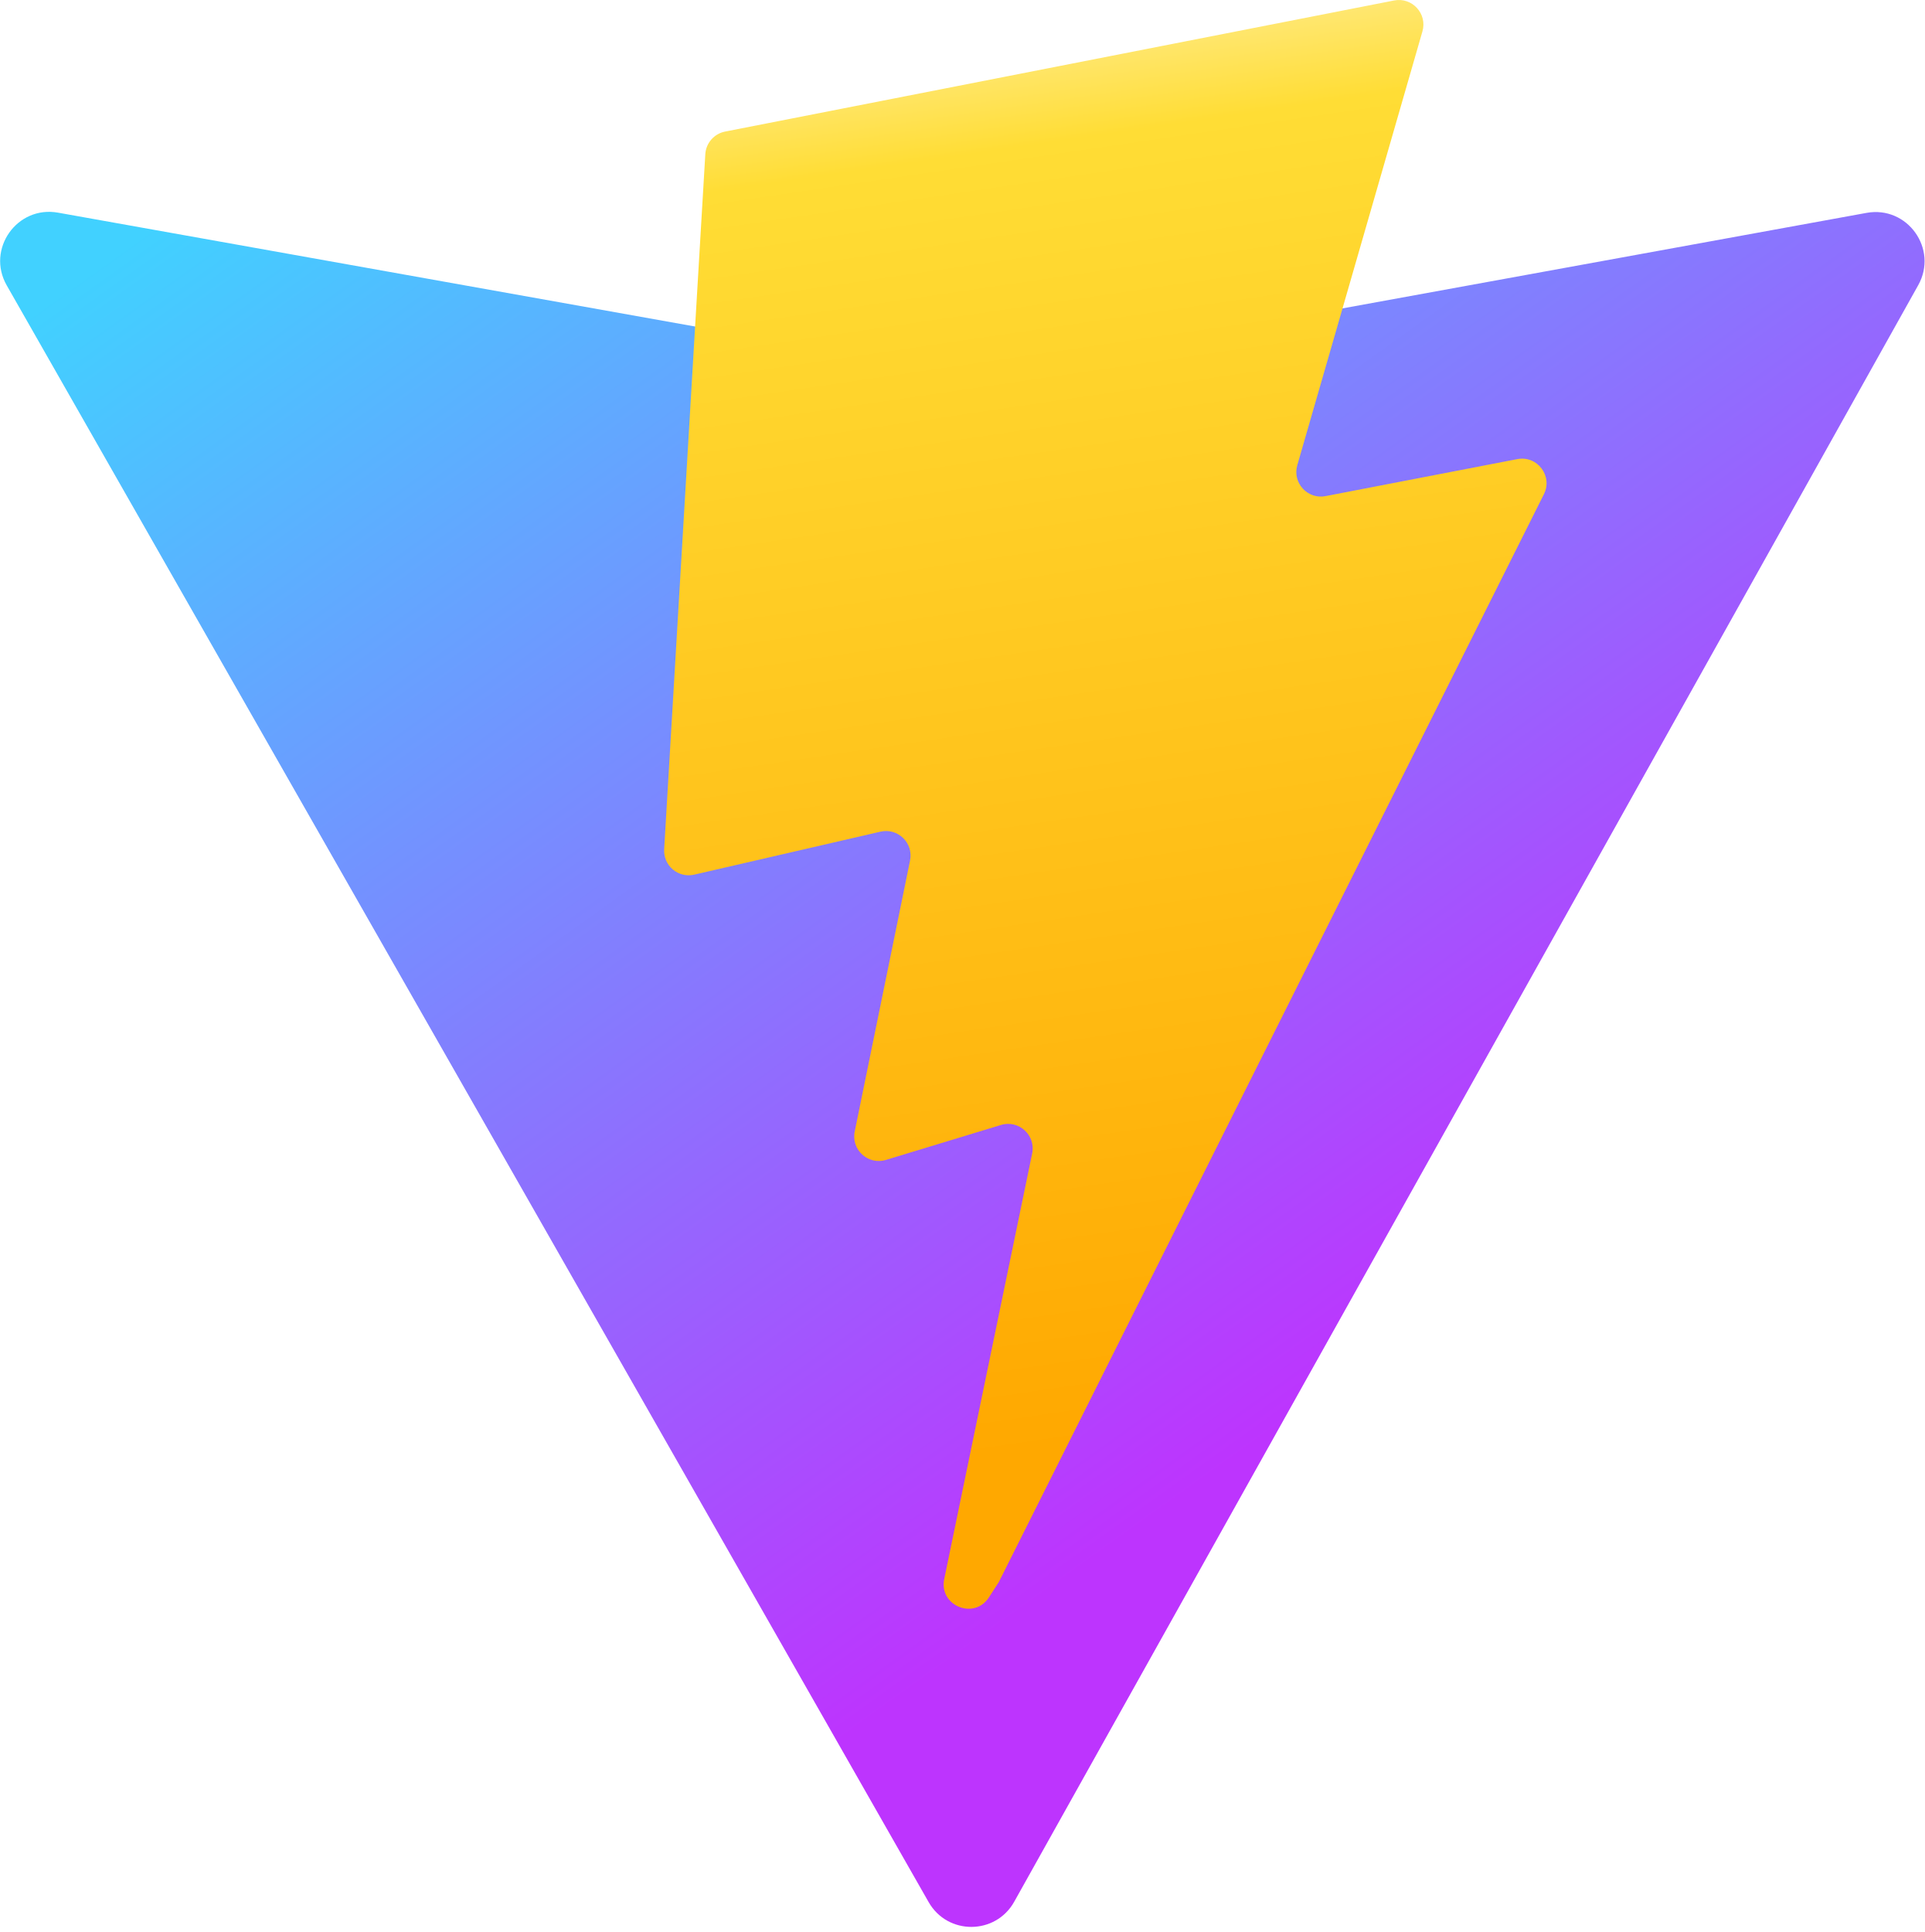
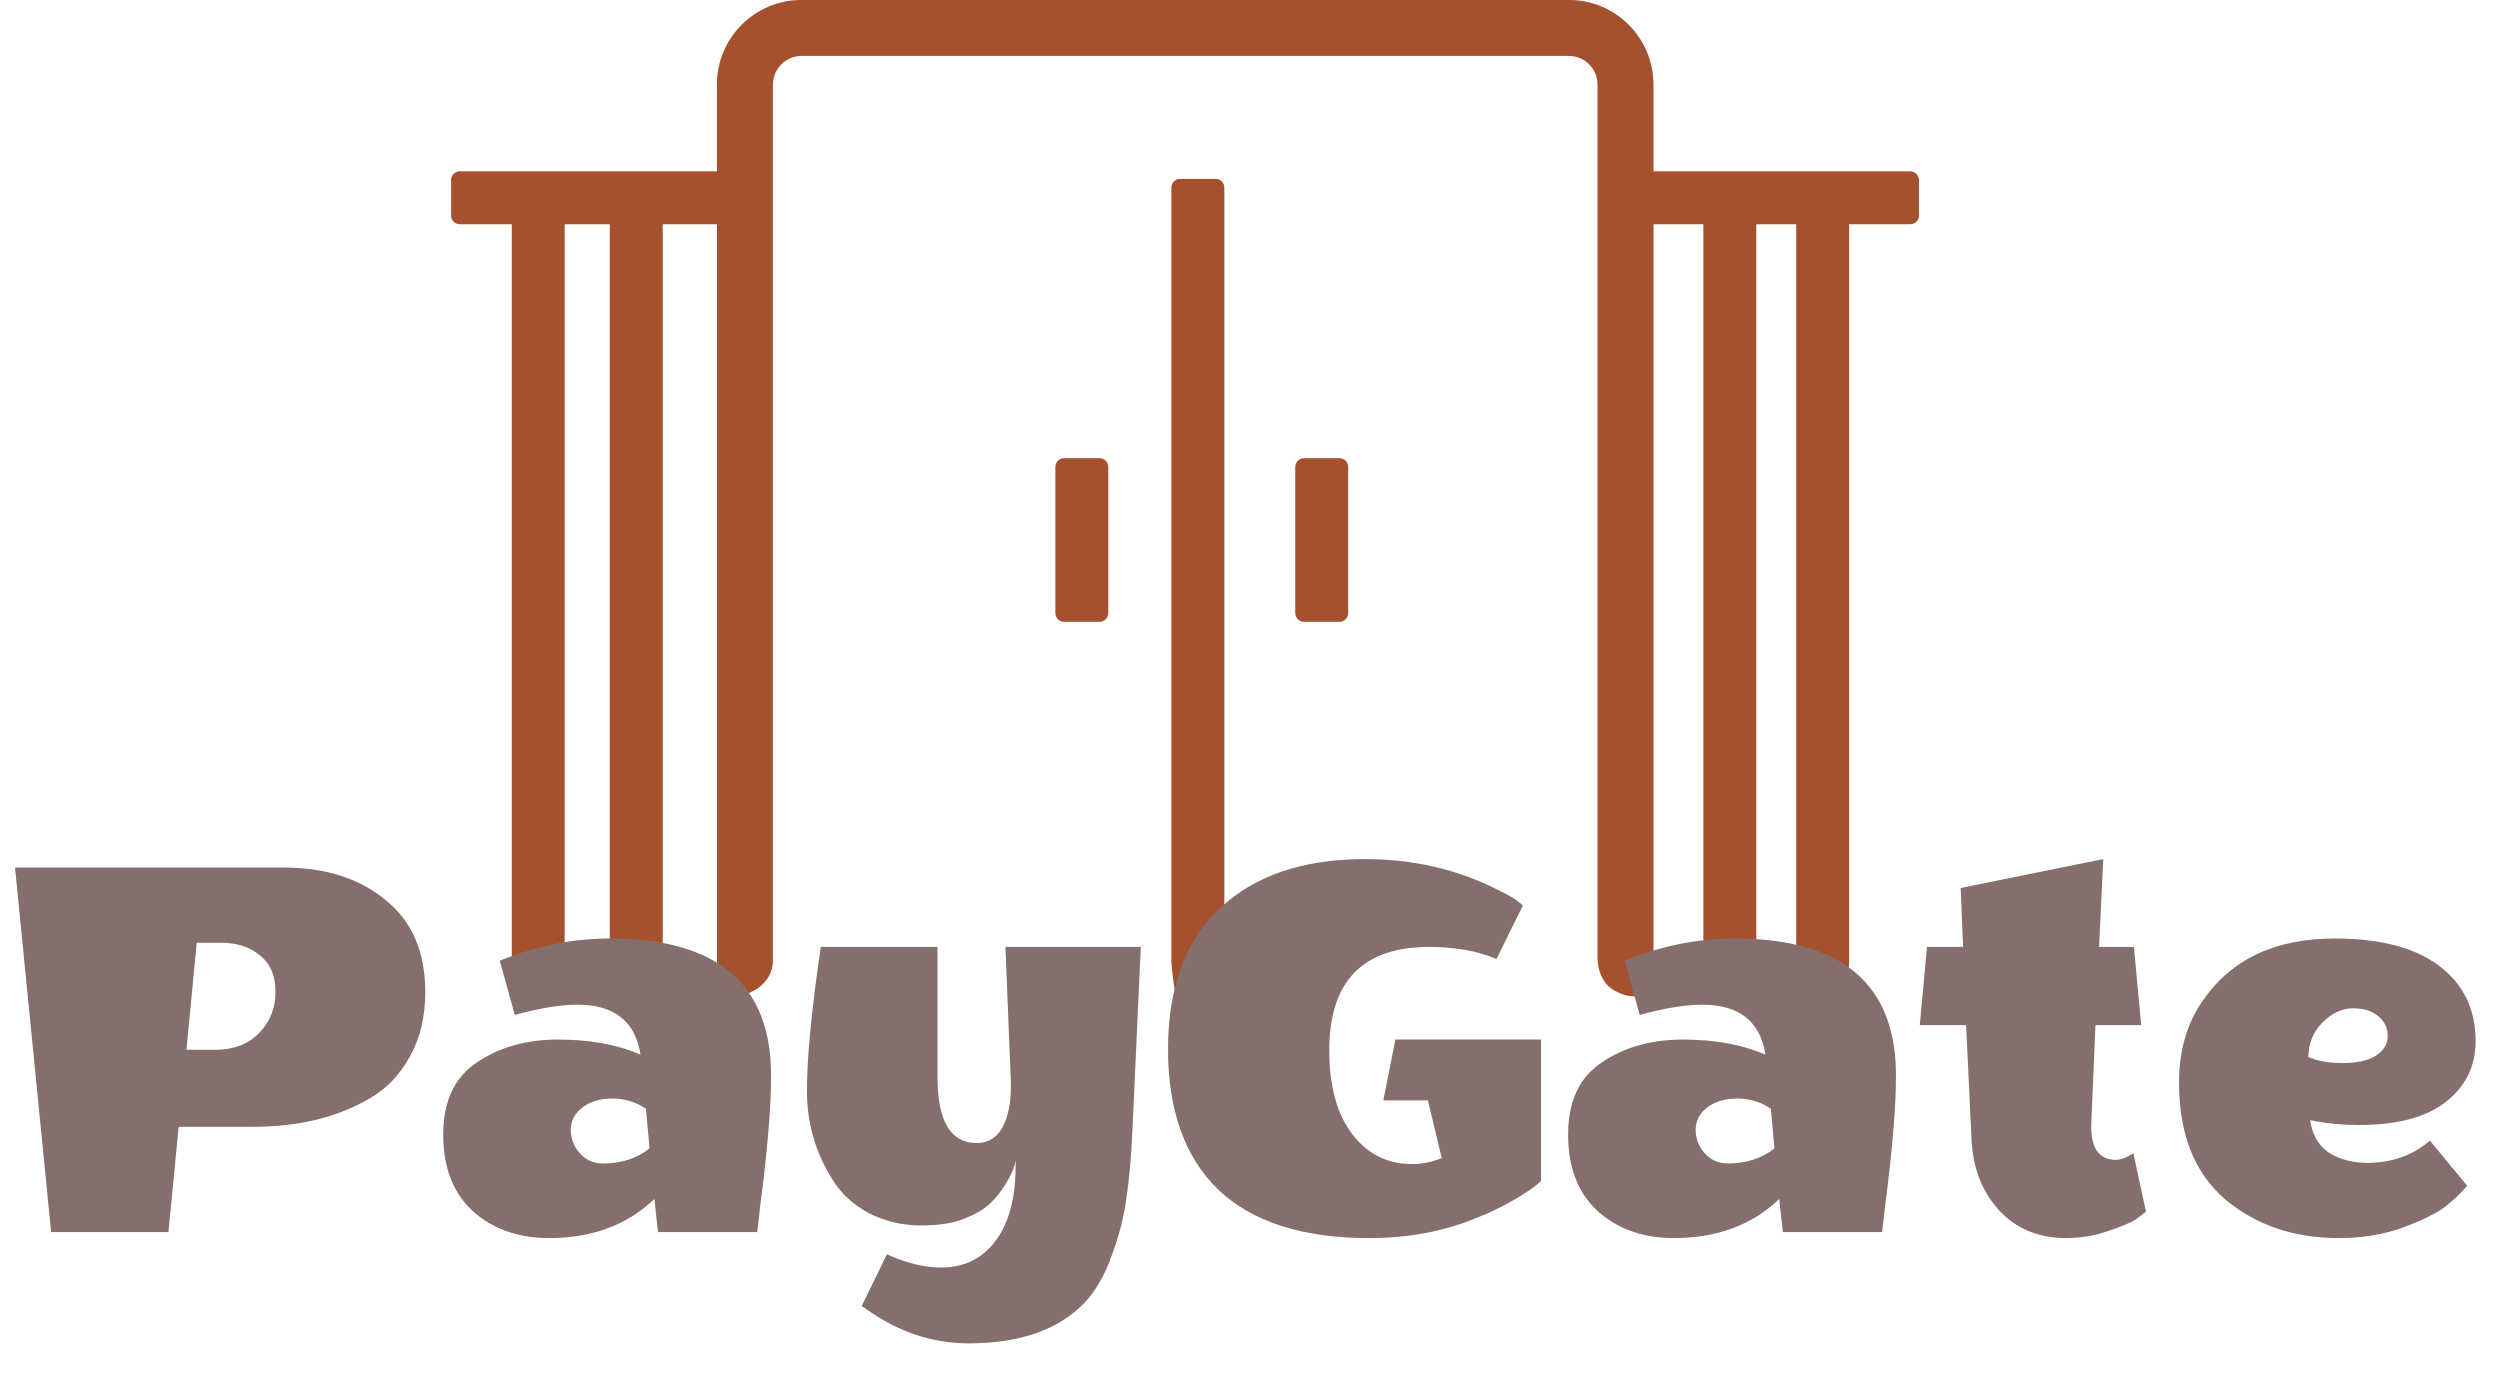
- <svg xmlns="http://www.w3.org/2000/svg" aria-hidden="true" role="img" class="iconify iconify--logos" width="31.88" height="32" preserveAspectRatio="xMidYMid meet" viewBox="0 0 256 257">
-   <defs>
-     <linearGradient id="IconifyId1813088fe1fbc01fb466" x1="-.828%" x2="57.636%" y1="7.652%" y2="78.411%">
-       <stop offset="0%" stop-color="#41D1FF" />
-       <stop offset="100%" stop-color="#BD34FE" />
-     </linearGradient>
-     <linearGradient id="IconifyId1813088fe1fbc01fb467" x1="43.376%" x2="50.316%" y1="2.242%" y2="89.03%">
-       <stop offset="0%" stop-color="#FFEA83" />
-       <stop offset="8.333%" stop-color="#FFDD35" />
-       <stop offset="100%" stop-color="#FFA800" />
-     </linearGradient>
-   </defs>
-   <path fill="url(#IconifyId1813088fe1fbc01fb466)" d="M255.153 37.938L134.897 252.976c-2.483 4.44-8.862 4.466-11.382.048L.875 37.958c-2.746-4.814 1.371-10.646 6.827-9.67l120.385 21.517a6.537 6.537 0 0 0 2.322-.004l117.867-21.483c5.438-.991 9.574 4.796 6.877 9.62Z" />
-   <path fill="url(#IconifyId1813088fe1fbc01fb467)" d="M185.432.063L96.44 17.501a3.268 3.268 0 0 0-2.634 3.014l-5.474 92.456a3.268 3.268 0 0 0 3.997 3.378l24.777-5.718c2.318-.535 4.413 1.507 3.936 3.838l-7.361 36.047c-.495 2.426 1.782 4.5 4.151 3.78l15.304-4.649c2.372-.72 4.652 1.36 4.15 3.788l-11.698 56.621c-.732 3.542 3.979 5.473 5.943 2.437l1.313-2.028l72.516-144.72c1.215-2.423-.88-5.186-3.54-4.672l-25.505 4.922c-2.396.462-4.435-1.77-3.759-4.114l16.646-57.705c.677-2.35-1.37-4.583-3.769-4.113Z" />
+ <svg xmlns="http://www.w3.org/2000/svg" width="133" height="74" viewBox="0 0 133 74" fill="none">
+   <path d="M64.672 9.519H62.78C62.529 9.519 62.321 9.725 62.321 9.977V51.136C62.321 51.387 62.528 53.5 62.78 53.5H64.672C64.925 53.5 65.131 51.388 65.131 51.136V9.977C65.131 9.726 64.925 9.519 64.672 9.519ZM71.262 24.381H69.37C69.118 24.381 68.911 24.588 68.911 24.839V32.619C68.911 32.87 69.117 33.078 69.37 33.078H71.262C71.515 33.078 71.72 32.87 71.72 32.619V24.839C71.72 24.588 71.515 24.381 71.262 24.381ZM101.625 9.119H87.961V4.5C87.961 2.014 85.947 -8.18413e-06 83.46 -8.18413e-06H42.643C40.156 0.001 38.142 2.015 38.142 4.5V9.119H24.458C24.207 9.119 24 9.325 24 9.577V11.469C24 11.722 24.207 11.927 24.458 11.927H27.229V51.136C27.229 51.387 27.435 51.594 27.687 51.594H29.579C29.832 51.594 30.037 51.388 30.037 51.136V11.927H32.443V51.136C32.443 51.387 32.65 51.594 32.902 51.594H34.794C35.047 51.594 35.253 51.388 35.253 51.136V11.927H38.145V52.178L39.5 53L40.077 52.712C40.355 52.573 40.596 52.369 40.781 52.119C40.999 51.823 41.117 51.465 41.117 51.097V4.5C41.118 3.656 41.801 2.973 42.646 2.973H83.463C84.307 2.973 84.991 3.656 84.992 4.5V50.961C84.992 51.344 85.086 51.722 85.266 52.06C85.418 52.346 85.656 52.578 85.946 52.723L86.128 52.814C86.373 52.936 86.642 53 86.915 53H87.964V11.927H90.624V51.136C90.624 51.387 90.831 51.594 91.082 51.594H92.974C93.227 51.594 93.431 51.388 93.431 51.136V11.927H95.563V51.136C95.563 51.387 95.77 53.5 96.021 53.5H97.913C98.166 53.5 98.371 51.388 98.371 51.136V11.927H101.628C101.881 11.927 102.087 11.722 102.087 11.469V9.577C102.084 9.325 101.877 9.119 101.625 9.119ZM58.5 24.381H56.608C56.356 24.381 56.149 24.588 56.149 24.839V32.619C56.149 32.87 56.356 33.078 56.608 33.078H58.5C58.753 33.078 58.958 32.87 58.958 32.619V24.839C58.958 24.588 58.753 24.381 58.5 24.381Z" fill="#FE7339" />
+   <path d="M64.672 9.519H62.78C62.529 9.519 62.321 9.725 62.321 9.977V51.136C62.321 51.387 62.528 53.5 62.78 53.5H64.672C64.925 53.5 65.131 51.388 65.131 51.136V9.977C65.131 9.726 64.925 9.519 64.672 9.519ZM71.262 24.381H69.37C69.118 24.381 68.911 24.588 68.911 24.839V32.619C68.911 32.87 69.117 33.078 69.37 33.078H71.262C71.515 33.078 71.72 32.87 71.72 32.619V24.839C71.72 24.588 71.515 24.381 71.262 24.381ZM101.625 9.119H87.961V4.5C87.961 2.014 85.947 -8.18413e-06 83.46 -8.18413e-06H42.643C40.156 0.001 38.142 2.015 38.142 4.5V9.119H24.458C24.207 9.119 24 9.325 24 9.577V11.469C24 11.722 24.207 11.927 24.458 11.927H27.229V51.136C27.229 51.387 27.435 51.594 27.687 51.594H29.579C29.832 51.594 30.037 51.388 30.037 51.136V11.927H32.443V51.136C32.443 51.387 32.65 51.594 32.902 51.594H34.794C35.047 51.594 35.253 51.388 35.253 51.136V11.927H38.145V52.178L39.5 53L40.077 52.712C40.355 52.573 40.596 52.369 40.781 52.119C40.999 51.823 41.117 51.465 41.117 51.097V4.5C41.118 3.656 41.801 2.973 42.646 2.973H83.463C84.307 2.973 84.991 3.656 84.992 4.5V50.961C84.992 51.344 85.086 51.722 85.266 52.06C85.418 52.346 85.656 52.578 85.946 52.723L86.128 52.814C86.373 52.936 86.642 53 86.915 53H87.964V11.927H90.624V51.136C90.624 51.387 90.831 51.594 91.082 51.594H92.974C93.227 51.594 93.431 51.388 93.431 51.136V11.927H95.563V51.136C95.563 51.387 95.77 53.5 96.021 53.5H97.913C98.166 53.5 98.371 51.388 98.371 51.136V11.927H101.628C101.881 11.927 102.087 11.722 102.087 11.469V9.577C102.084 9.325 101.877 9.119 101.625 9.119ZM58.5 24.381H56.608C56.356 24.381 56.149 24.588 56.149 24.839V32.619C56.149 32.87 56.356 33.078 56.608 33.078H58.5C58.753 33.078 58.958 32.87 58.958 32.619V24.839C58.958 24.588 58.753 24.381 58.5 24.381Z" fill="#271F1F" fill-opacity="0.3" />
+   <path d="M64.672 9.519H62.78C62.529 9.519 62.321 9.725 62.321 9.977V51.136C62.321 51.387 62.528 53.5 62.78 53.5H64.672C64.925 53.5 65.131 51.388 65.131 51.136V9.977C65.131 9.726 64.925 9.519 64.672 9.519ZM71.262 24.381H69.37C69.118 24.381 68.911 24.588 68.911 24.839V32.619C68.911 32.87 69.117 33.078 69.37 33.078H71.262C71.515 33.078 71.72 32.87 71.72 32.619V24.839C71.72 24.588 71.515 24.381 71.262 24.381ZM101.625 9.119H87.961V4.5C87.961 2.014 85.947 -8.18413e-06 83.46 -8.18413e-06H42.643C40.156 0.001 38.142 2.015 38.142 4.5V9.119H24.458C24.207 9.119 24 9.325 24 9.577V11.469C24 11.722 24.207 11.927 24.458 11.927H27.229V51.136C27.229 51.387 27.435 51.594 27.687 51.594H29.579C29.832 51.594 30.037 51.388 30.037 51.136V11.927H32.443V51.136C32.443 51.387 32.65 51.594 32.902 51.594H34.794C35.047 51.594 35.253 51.388 35.253 51.136V11.927H38.145V52.178L39.5 53L40.077 52.712C40.355 52.573 40.596 52.369 40.781 52.119C40.999 51.823 41.117 51.465 41.117 51.097V4.5C41.118 3.656 41.801 2.973 42.646 2.973H83.463C84.307 2.973 84.991 3.656 84.992 4.5V50.961C84.992 51.344 85.086 51.722 85.266 52.06C85.418 52.346 85.656 52.578 85.946 52.723L86.128 52.814C86.373 52.936 86.642 53 86.915 53H87.964V11.927H90.624V51.136C90.624 51.387 90.831 51.594 91.082 51.594H92.974C93.227 51.594 93.431 51.388 93.431 51.136V11.927H95.563V51.136C95.563 51.387 95.77 53.5 96.021 53.5H97.913C98.166 53.5 98.371 51.388 98.371 51.136V11.927H101.628C101.881 11.927 102.087 11.722 102.087 11.469V9.577C102.084 9.325 101.877 9.119 101.625 9.119ZM58.5 24.381H56.608C56.356 24.381 56.149 24.588 56.149 24.839V32.619C56.149 32.87 56.356 33.078 56.608 33.078H58.5C58.753 33.078 58.958 32.87 58.958 32.619V24.839C58.958 24.588 58.753 24.381 58.5 24.381Z" fill="#271F1F" fill-opacity="0.15" />
+   <path d="M11.456 55.849C12.437 55.849 13.216 55.55 13.792 54.953C14.368 54.356 14.656 53.63 14.656 52.777C14.656 51.902 14.379 51.252 13.824 50.825C13.291 50.377 12.597 50.153 11.744 50.153H10.464L9.92 55.849H11.456ZM13.472 59.945H9.504L8.96 65.545H2.72L0.8 46.153H15.072C17.312 46.153 19.125 46.729 20.512 47.881C21.92 49.012 22.624 50.644 22.624 52.777C22.624 54.078 22.357 55.209 21.824 56.169C21.312 57.129 20.608 57.876 19.712 58.409C17.984 59.433 15.904 59.945 13.472 59.945ZM29.213 65.865C27.571 65.865 26.216 65.385 25.149 64.425C24.104 63.465 23.581 62.11 23.581 60.361C23.581 58.59 24.179 57.31 25.373 56.521C26.568 55.71 28.008 55.305 29.693 55.305C31.379 55.305 32.84 55.572 34.077 56.105C33.8 54.334 32.68 53.449 30.717 53.449C29.821 53.449 28.712 53.63 27.389 53.993L26.589 51.113C28.509 50.324 30.461 49.929 32.445 49.929C38.163 49.929 41.021 52.361 41.021 57.225C41.021 58.889 40.829 61.193 40.445 64.137L40.285 65.545H35.005L34.813 63.785C33.363 65.172 31.496 65.865 29.213 65.865ZM32.093 61.897C33.053 61.897 33.875 61.63 34.557 61.097L34.365 58.985C33.832 58.622 33.235 58.441 32.573 58.441C31.933 58.441 31.4 58.601 30.973 58.921C30.568 59.241 30.365 59.636 30.365 60.105C30.365 60.574 30.525 60.99 30.845 61.353C31.165 61.716 31.581 61.897 32.093 61.897ZM54.033 61.993V61.737C53.969 62.1 53.798 62.505 53.521 62.953C53.265 63.38 52.977 63.742 52.657 64.041C52.337 64.34 51.878 64.606 51.281 64.841C50.705 65.076 49.937 65.193 48.977 65.193C48.017 65.193 47.11 64.98 46.257 64.553C45.403 64.105 44.742 63.497 44.273 62.729C43.377 61.3 42.929 59.732 42.929 58.025C42.929 56.297 43.174 53.748 43.665 50.377H49.873V57.289C49.873 59.636 50.566 60.809 51.953 60.809C52.571 60.809 53.03 60.532 53.329 59.977C53.627 59.422 53.777 58.718 53.777 57.865C53.777 57.758 53.777 57.641 53.777 57.513L53.489 50.377H60.689L60.241 60.201C60.177 61.588 60.07 62.772 59.921 63.753C59.793 64.734 59.537 65.737 59.153 66.761C58.79 67.806 58.31 68.649 57.713 69.289C56.326 70.74 54.267 71.465 51.537 71.465C49.617 71.465 47.814 70.868 46.129 69.673L45.841 69.481L47.185 66.729C48.209 67.198 49.169 67.433 50.065 67.433C51.302 67.433 52.273 66.953 52.977 65.993C53.681 65.054 54.033 63.721 54.033 61.993ZM81.98 55.305V62.825C81.703 63.102 81.233 63.433 80.572 63.817C79.911 64.201 79.249 64.521 78.588 64.777C76.86 65.502 74.94 65.865 72.828 65.865C69.308 65.865 66.641 65.012 64.828 63.305C63.036 61.577 62.14 59.081 62.14 55.817C62.14 52.553 63.057 50.057 64.892 48.329C66.748 46.58 69.319 45.705 72.604 45.705C75.164 45.705 77.5 46.238 79.612 47.305C80.103 47.54 80.465 47.742 80.7 47.913L81.02 48.169L79.612 51.017C78.609 50.59 77.415 50.377 76.028 50.377C72.487 50.377 70.716 52.212 70.716 55.881C70.716 57.78 71.121 59.262 71.932 60.329C72.743 61.396 73.809 61.929 75.132 61.929C75.665 61.929 76.188 61.822 76.7 61.609L75.964 58.537H73.596L74.236 55.305H81.98ZM89.057 65.865C87.414 65.865 86.06 65.385 84.993 64.425C83.948 63.465 83.425 62.11 83.425 60.361C83.425 58.59 84.022 57.31 85.217 56.521C86.412 55.71 87.852 55.305 89.537 55.305C91.222 55.305 92.684 55.572 93.921 56.105C93.644 54.334 92.524 53.449 90.561 53.449C89.665 53.449 88.556 53.63 87.233 53.993L86.433 51.113C88.353 50.324 90.305 49.929 92.289 49.929C98.006 49.929 100.865 52.361 100.865 57.225C100.865 58.889 100.673 61.193 100.289 64.137L100.129 65.545H94.849L94.657 63.785C93.206 65.172 91.34 65.865 89.057 65.865ZM91.937 61.897C92.897 61.897 93.718 61.63 94.401 61.097L94.209 58.985C93.676 58.622 93.078 58.441 92.417 58.441C91.777 58.441 91.244 58.601 90.817 58.921C90.412 59.241 90.209 59.636 90.209 60.105C90.209 60.574 90.369 60.99 90.689 61.353C91.009 61.716 91.425 61.897 91.937 61.897ZM111.253 59.849C111.231 61.086 111.669 61.705 112.565 61.705C112.821 61.705 113.13 61.588 113.493 61.353L114.165 64.457C114.037 64.564 113.855 64.702 113.621 64.873C113.407 65.022 112.927 65.225 112.181 65.481C111.455 65.737 110.698 65.865 109.909 65.865C108.458 65.865 107.274 65.374 106.357 64.393C105.439 63.39 104.949 62.121 104.885 60.585L104.597 54.537H102.133L102.517 50.377H104.437L104.309 47.241L111.893 45.705L111.669 50.377H113.525L113.909 54.537H111.477L111.253 59.849ZM124.437 65.865C122.026 65.865 120 65.172 118.357 63.785C116.736 62.377 115.925 60.318 115.925 57.609C115.925 55.902 116.341 54.452 117.173 53.257C118.688 51.038 121.034 49.929 124.213 49.929C126.645 49.929 128.501 50.42 129.781 51.401C131.061 52.361 131.701 53.694 131.701 55.401C131.701 56.724 131.168 57.801 130.101 58.633C129.056 59.444 127.52 59.849 125.493 59.849C124.661 59.849 123.914 59.785 123.253 59.657L122.901 59.593C123.008 60.361 123.338 60.937 123.893 61.321C124.469 61.684 125.152 61.865 125.941 61.865C127.242 61.865 128.352 61.47 129.269 60.681L131.253 63.081C130.912 63.486 130.506 63.87 130.037 64.233C129.568 64.574 128.821 64.937 127.797 65.321C126.773 65.684 125.653 65.865 124.437 65.865ZM127.029 55.113C127.029 54.686 126.858 54.334 126.517 54.057C126.197 53.78 125.749 53.641 125.173 53.641C124.597 53.641 124.053 53.897 123.541 54.409C123.05 54.921 122.805 55.529 122.805 56.233C123.274 56.446 123.882 56.553 124.629 56.553C125.397 56.553 125.984 56.425 126.389 56.169C126.816 55.892 127.029 55.54 127.029 55.113Z" fill="#787878" />
+   <path d="M11.456 55.849C12.437 55.849 13.216 55.55 13.792 54.953C14.368 54.356 14.656 53.63 14.656 52.777C14.656 51.902 14.379 51.252 13.824 50.825C13.291 50.377 12.597 50.153 11.744 50.153H10.464L9.92 55.849H11.456ZM13.472 59.945H9.504L8.96 65.545H2.72L0.8 46.153H15.072C17.312 46.153 19.125 46.729 20.512 47.881C21.92 49.012 22.624 50.644 22.624 52.777C22.624 54.078 22.357 55.209 21.824 56.169C21.312 57.129 20.608 57.876 19.712 58.409C17.984 59.433 15.904 59.945 13.472 59.945ZM29.213 65.865C27.571 65.865 26.216 65.385 25.149 64.425C24.104 63.465 23.581 62.11 23.581 60.361C23.581 58.59 24.179 57.31 25.373 56.521C26.568 55.71 28.008 55.305 29.693 55.305C31.379 55.305 32.84 55.572 34.077 56.105C33.8 54.334 32.68 53.449 30.717 53.449C29.821 53.449 28.712 53.63 27.389 53.993L26.589 51.113C28.509 50.324 30.461 49.929 32.445 49.929C38.163 49.929 41.021 52.361 41.021 57.225C41.021 58.889 40.829 61.193 40.445 64.137L40.285 65.545H35.005L34.813 63.785C33.363 65.172 31.496 65.865 29.213 65.865ZM32.093 61.897C33.053 61.897 33.875 61.63 34.557 61.097L34.365 58.985C33.832 58.622 33.235 58.441 32.573 58.441C31.933 58.441 31.4 58.601 30.973 58.921C30.568 59.241 30.365 59.636 30.365 60.105C30.365 60.574 30.525 60.99 30.845 61.353C31.165 61.716 31.581 61.897 32.093 61.897ZM54.033 61.993V61.737C53.969 62.1 53.798 62.505 53.521 62.953C53.265 63.38 52.977 63.742 52.657 64.041C52.337 64.34 51.878 64.606 51.281 64.841C50.705 65.076 49.937 65.193 48.977 65.193C48.017 65.193 47.11 64.98 46.257 64.553C45.403 64.105 44.742 63.497 44.273 62.729C43.377 61.3 42.929 59.732 42.929 58.025C42.929 56.297 43.174 53.748 43.665 50.377H49.873V57.289C49.873 59.636 50.566 60.809 51.953 60.809C52.571 60.809 53.03 60.532 53.329 59.977C53.627 59.422 53.777 58.718 53.777 57.865C53.777 57.758 53.777 57.641 53.777 57.513L53.489 50.377H60.689L60.241 60.201C60.177 61.588 60.07 62.772 59.921 63.753C59.793 64.734 59.537 65.737 59.153 66.761C58.79 67.806 58.31 68.649 57.713 69.289C56.326 70.74 54.267 71.465 51.537 71.465C49.617 71.465 47.814 70.868 46.129 69.673L45.841 69.481L47.185 66.729C48.209 67.198 49.169 67.433 50.065 67.433C51.302 67.433 52.273 66.953 52.977 65.993C53.681 65.054 54.033 63.721 54.033 61.993ZM81.98 55.305V62.825C81.703 63.102 81.233 63.433 80.572 63.817C79.911 64.201 79.249 64.521 78.588 64.777C76.86 65.502 74.94 65.865 72.828 65.865C69.308 65.865 66.641 65.012 64.828 63.305C63.036 61.577 62.14 59.081 62.14 55.817C62.14 52.553 63.057 50.057 64.892 48.329C66.748 46.58 69.319 45.705 72.604 45.705C75.164 45.705 77.5 46.238 79.612 47.305C80.103 47.54 80.465 47.742 80.7 47.913L81.02 48.169L79.612 51.017C78.609 50.59 77.415 50.377 76.028 50.377C72.487 50.377 70.716 52.212 70.716 55.881C70.716 57.78 71.121 59.262 71.932 60.329C72.743 61.396 73.809 61.929 75.132 61.929C75.665 61.929 76.188 61.822 76.7 61.609L75.964 58.537H73.596L74.236 55.305H81.98ZM89.057 65.865C87.414 65.865 86.06 65.385 84.993 64.425C83.948 63.465 83.425 62.11 83.425 60.361C83.425 58.59 84.022 57.31 85.217 56.521C86.412 55.71 87.852 55.305 89.537 55.305C91.222 55.305 92.684 55.572 93.921 56.105C93.644 54.334 92.524 53.449 90.561 53.449C89.665 53.449 88.556 53.63 87.233 53.993L86.433 51.113C88.353 50.324 90.305 49.929 92.289 49.929C98.006 49.929 100.865 52.361 100.865 57.225C100.865 58.889 100.673 61.193 100.289 64.137L100.129 65.545H94.849L94.657 63.785C93.206 65.172 91.34 65.865 89.057 65.865ZM91.937 61.897C92.897 61.897 93.718 61.63 94.401 61.097L94.209 58.985C93.676 58.622 93.078 58.441 92.417 58.441C91.777 58.441 91.244 58.601 90.817 58.921C90.412 59.241 90.209 59.636 90.209 60.105C90.209 60.574 90.369 60.99 90.689 61.353C91.009 61.716 91.425 61.897 91.937 61.897ZM111.253 59.849C111.231 61.086 111.669 61.705 112.565 61.705C112.821 61.705 113.13 61.588 113.493 61.353L114.165 64.457C114.037 64.564 113.855 64.702 113.621 64.873C113.407 65.022 112.927 65.225 112.181 65.481C111.455 65.737 110.698 65.865 109.909 65.865C108.458 65.865 107.274 65.374 106.357 64.393C105.439 63.39 104.949 62.121 104.885 60.585L104.597 54.537H102.133L102.517 50.377H104.437L104.309 47.241L111.893 45.705L111.669 50.377H113.525L113.909 54.537H111.477L111.253 59.849ZM124.437 65.865C122.026 65.865 120 65.172 118.357 63.785C116.736 62.377 115.925 60.318 115.925 57.609C115.925 55.902 116.341 54.452 117.173 53.257C118.688 51.038 121.034 49.929 124.213 49.929C126.645 49.929 128.501 50.42 129.781 51.401C131.061 52.361 131.701 53.694 131.701 55.401C131.701 56.724 131.168 57.801 130.101 58.633C129.056 59.444 127.52 59.849 125.493 59.849C124.661 59.849 123.914 59.785 123.253 59.657L122.901 59.593C123.008 60.361 123.338 60.937 123.893 61.321C124.469 61.684 125.152 61.865 125.941 61.865C127.242 61.865 128.352 61.47 129.269 60.681L131.253 63.081C130.912 63.486 130.506 63.87 130.037 64.233C129.568 64.574 128.821 64.937 127.797 65.321C126.773 65.684 125.653 65.865 124.437 65.865ZM127.029 55.113C127.029 54.686 126.858 54.334 126.517 54.057C126.197 53.78 125.749 53.641 125.173 53.641C124.597 53.641 124.053 53.897 123.541 54.409C123.05 54.921 122.805 55.529 122.805 56.233C123.274 56.446 123.882 56.553 124.629 56.553C125.397 56.553 125.984 56.425 126.389 56.169C126.816 55.892 127.029 55.54 127.029 55.113Z" fill="#FF1F00" fill-opacity="0.1" />
</svg>
